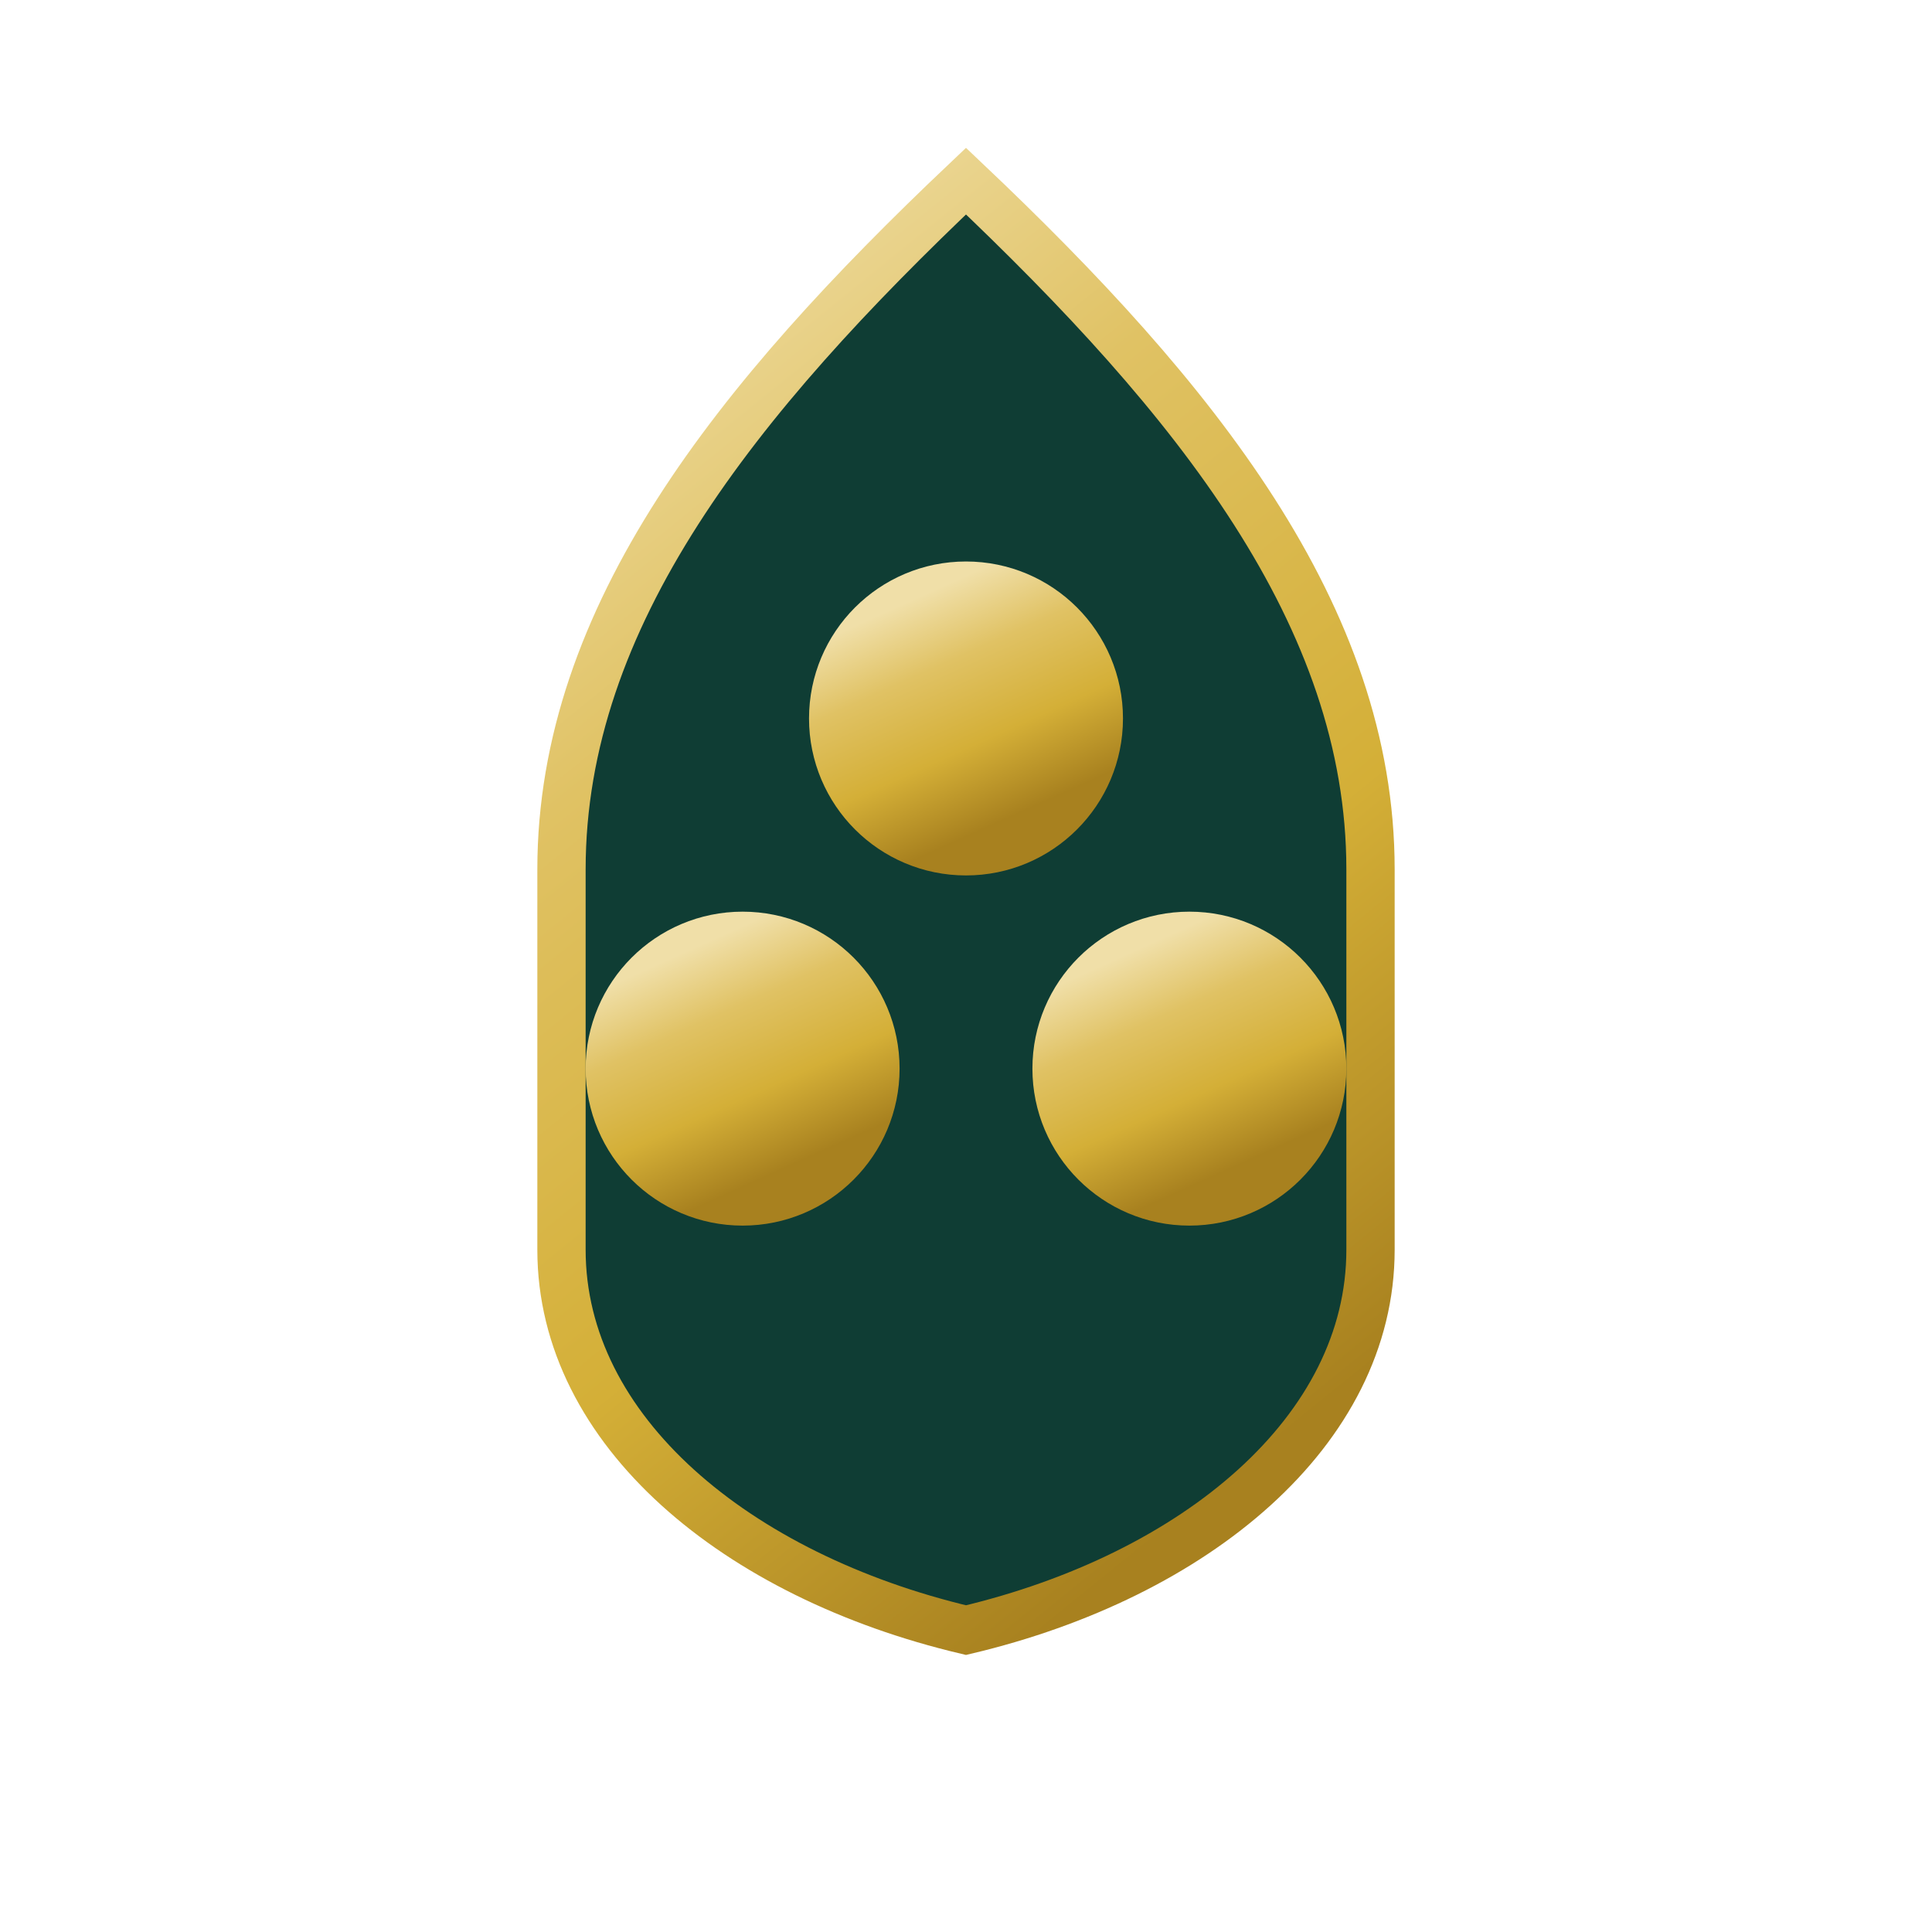
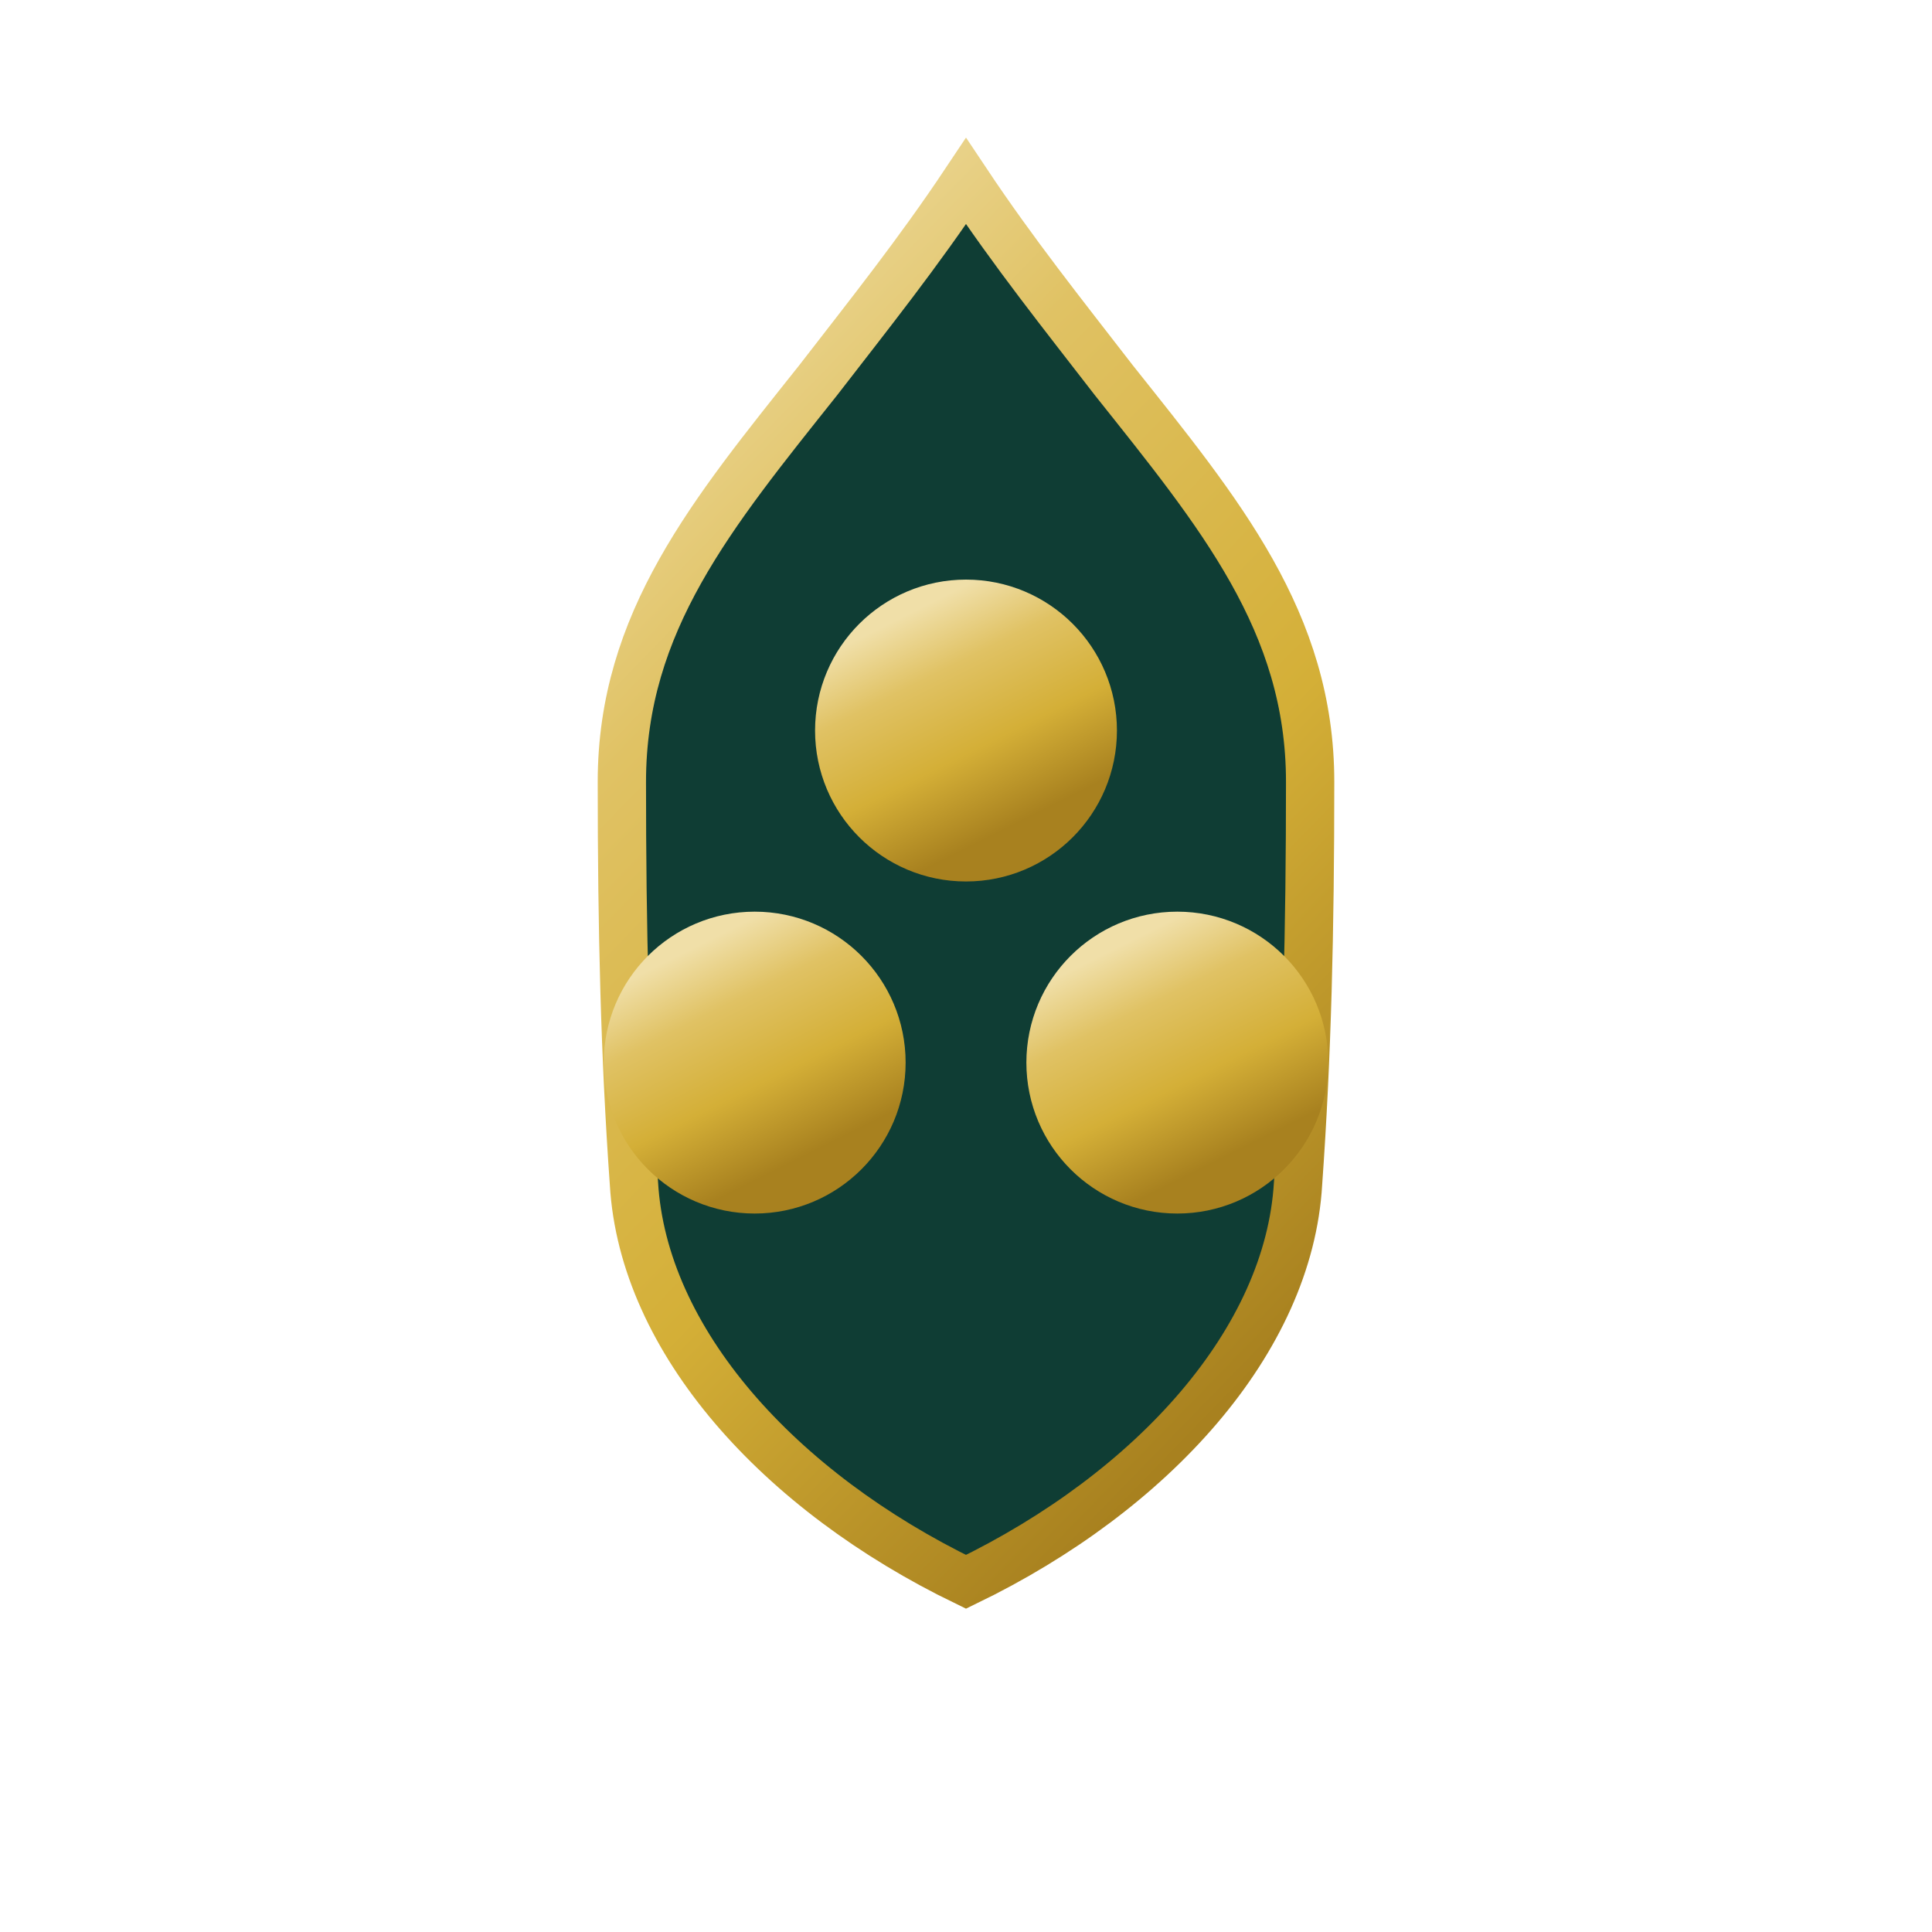
<svg xmlns="http://www.w3.org/2000/svg" viewBox="0 0 64 64" width="64" height="64" role="img" aria-label="community">
  <defs>
-     <linearGradient id="fsGold" x1="0.15" y1="0" x2="0.6" y2="1">
+     <linearGradient id="fsGold" x1="0.12" y1="0" x2="0.62" y2="1">
      <stop offset="0%" stop-color="#F0DFA8" />
-       <stop offset="30%" stop-color="#E0C264" />
-       <stop offset="66%" stop-color="#D4AF37" />
+       <stop offset="28%" stop-color="#E0C264" />
+       <stop offset="64%" stop-color="#D4AF37" />
      <stop offset="100%" stop-color="#A8811F" />
    </linearGradient>
  </defs>
-   <path d="M32 6 C39.6 13.2 45.4 20.4 45.4 28.8 L45.4 41.4 C45.4 47.4 39.6 52.2 32 54 C24.4 52.2 18.6 47.4 18.6 41.4 L18.6 28.8 C18.6 20.4 24.4 13.2 32 6 Z" fill="#0F3D34" stroke="url(#fsGold)" stroke-width="1.6" />
-   <g fill="none" stroke="url(#fsGold)" stroke-width="3.2" stroke-linecap="round" stroke-linejoin="round">
-     <circle cx="32" cy="23.8" r="3.6" fill="url(#fsGold)" />
-     <circle cx="24.6" cy="35.4" r="3.6" fill="url(#fsGold)" />
-     <circle cx="39.4" cy="35.4" r="3.6" fill="url(#fsGold)" />
+   <path d="M32 6 C33.6 8.4 35.2 10.4 36.9 12.6 C40.4 17 43.4 20.6 43.4 25.9 C43.4 30.8 43.3 35 43 39.2 C42.7 44.4 38.2 49.4 32 52.4 C25.8 49.4 21.3 44.4 21 39.2 C20.7 35 20.6 30.8 20.6 25.9 C20.6 20.6 23.6 17 27.1 12.6 C28.8 10.4 30.4 8.4 32 6 Z" fill="#0F3D34" stroke="url(#fsGold)" stroke-width="1.6" />
+   <g fill="none" stroke="url(#fsGold)" stroke-width="3.0" stroke-linecap="round" stroke-linejoin="round">
+     <circle cx="32" cy="24.2" r="3.5" fill="url(#fsGold)" />
+     <circle cx="25.0" cy="35.2" r="3.5" fill="url(#fsGold)" />
+     <circle cx="39.0" cy="35.2" r="3.5" fill="url(#fsGold)" />
  </g>
</svg>
